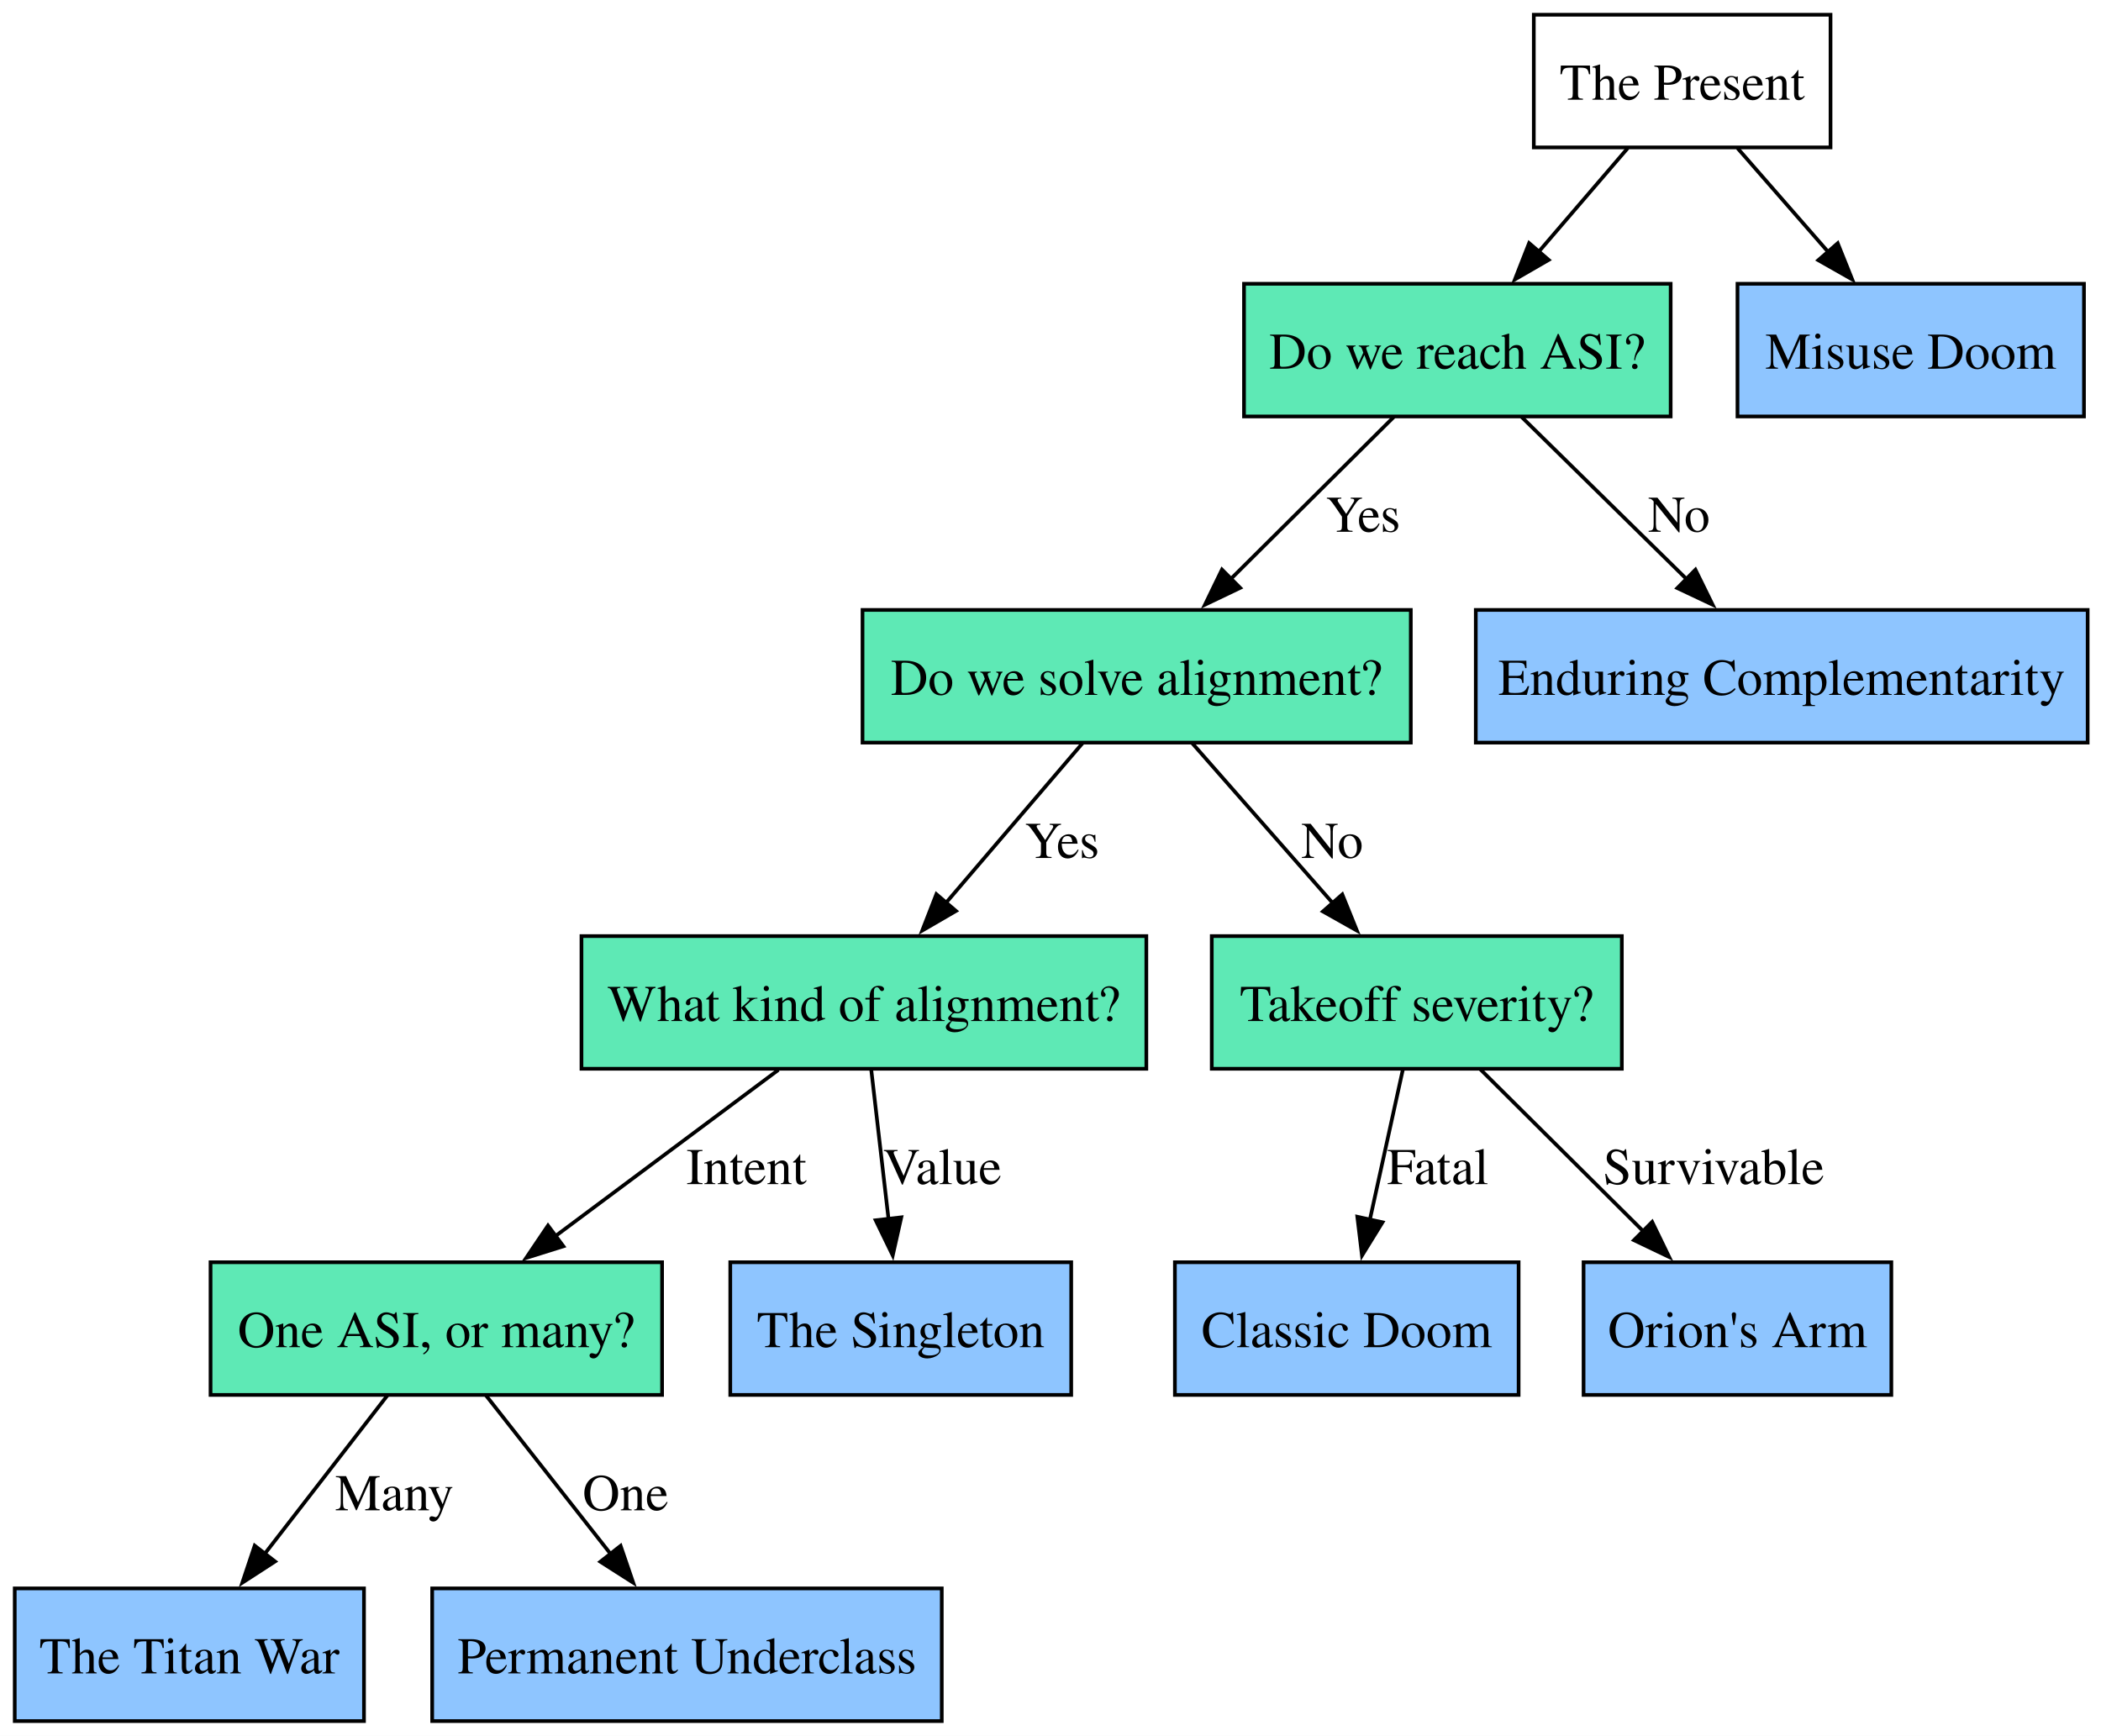
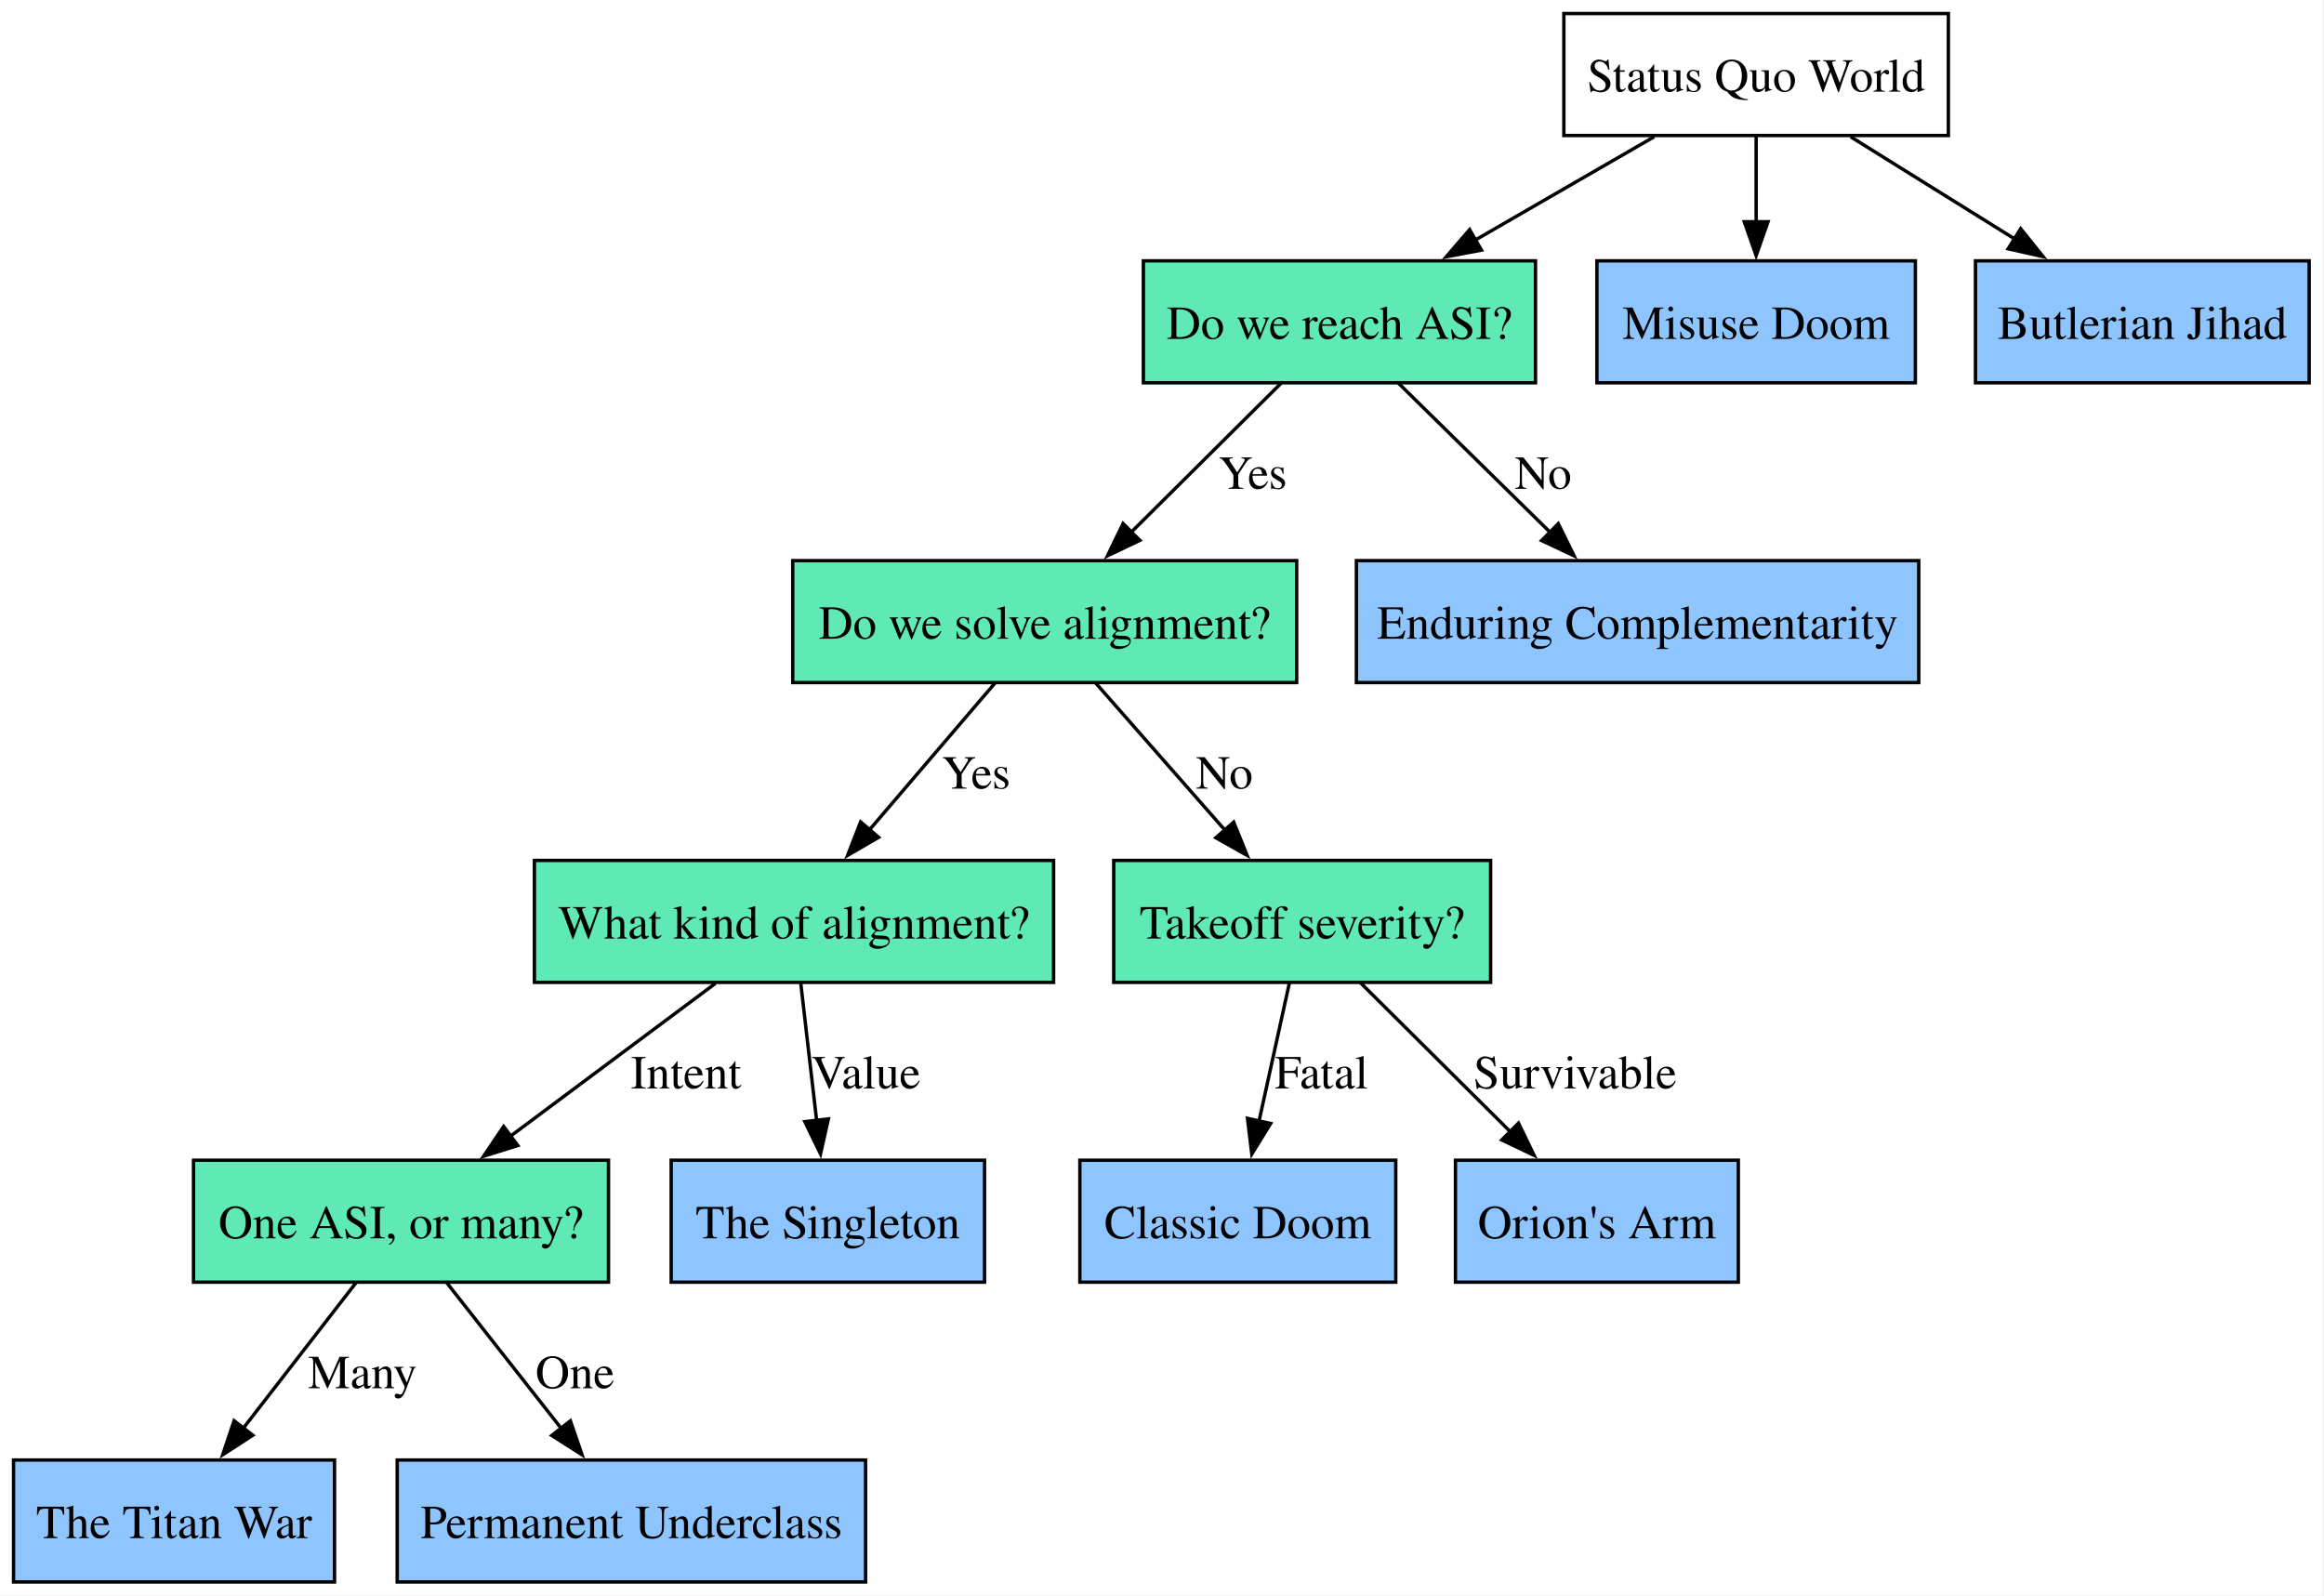
- <svg xmlns="http://www.w3.org/2000/svg" xmlns:xlink="http://www.w3.org/1999/xlink" width="570pt" height="471pt" viewBox="0.00 0.00 570.00 471.00">
+ <svg xmlns="http://www.w3.org/2000/svg" xmlns:xlink="http://www.w3.org/1999/xlink" width="686pt" height="471pt" viewBox="0.00 0.00 686.00 471.00">
  <g id="graph0" class="graph" transform="scale(1 1) rotate(0) translate(4 467)">
-     <polygon fill="white" stroke="none" points="-4,4 -4,-467 566.38,-467 566.38,4 -4,4" />
+     <polygon fill="white" stroke="none" points="-4,4 -4,-467 681.62,-467 681.62,4 -4,4" />
    <g id="node1" class="node">
-       <polygon fill="none" stroke="black" points="492.62,-463 412.12,-463 412.12,-427 492.62,-427 492.62,-463" />
-       <text xml:space="preserve" text-anchor="middle" x="452.38" y="-439.95" font-family="Times,serif" font-size="14.00">The Present</text>
+       <polygon fill="none" stroke="black" points="571.12,-463 457.62,-463 457.62,-427 571.12,-427 571.12,-463" />
+       <text xml:space="preserve" text-anchor="middle" x="514.38" y="-439.95" font-family="Times,serif" font-size="14.00">Status Quo World</text>
    </g>
    <g id="node2" class="node">
      <polygon fill="#5ee9b5" stroke="black" points="449.25,-390 333.5,-390 333.5,-354 449.25,-354 449.25,-390" />
      <text xml:space="preserve" text-anchor="middle" x="391.38" y="-366.95" font-family="Times,serif" font-size="14.00">Do we reach ASI?</text>
    </g>
    <g id="edge2" class="edge">
-       <path fill="none" stroke="black" d="M437.61,-426.81C430.34,-418.35 421.43,-407.98 413.38,-398.61" />
-       <polygon fill="black" stroke="black" points="416.16,-396.48 406.99,-391.18 410.85,-401.04 416.16,-396.48" />
+       <path fill="none" stroke="black" d="M484.29,-426.63C468.35,-417.43 448.57,-406.02 431.37,-396.08" />
+       <polygon fill="black" stroke="black" points="433.3,-393.16 422.89,-391.19 429.8,-399.22 433.3,-393.16" />
    </g>
    <g id="node8" class="node">
      <g id="a_node8">
        <a xlink:href="#misuse-doom" xlink:title="Misuse Doom">
          <polygon fill="#8ec5ff" stroke="black" points="561.38,-390 467.38,-390 467.38,-354 561.38,-354 561.38,-390" />
          <text xml:space="preserve" text-anchor="middle" x="514.38" y="-366.95" font-family="Times,serif" font-size="14.00">Misuse Doom</text>
        </a>
      </g>
    </g>
    <g id="edge1" class="edge">
-       <path fill="none" stroke="black" d="M467.38,-426.81C474.77,-418.35 483.83,-407.98 492.01,-398.61" />
-       <polygon fill="black" stroke="black" points="494.57,-401 498.51,-391.17 489.3,-396.4 494.57,-401" />
+       <path fill="none" stroke="black" d="M514.38,-426.81C514.38,-419.23 514.38,-410.1 514.38,-401.54" />
+       <polygon fill="black" stroke="black" points="517.88,-401.54 514.38,-391.54 510.88,-401.54 517.88,-401.54" />
+     </g>
+     <g id="node14" class="node">
+       <g id="a_node14">
+         <a xlink:href="#butler" xlink:title="Butlerian Jihad">
+           <polygon fill="#8ec5ff" stroke="black" points="677.62,-390 579.12,-390 579.12,-354 677.62,-354 677.62,-390" />
+           <text xml:space="preserve" text-anchor="middle" x="628.38" y="-366.95" font-family="Times,serif" font-size="14.00">Butlerian Jihad</text>
+         </a>
+       </g>
+     </g>
+     <g id="edge3" class="edge">
+       <path fill="none" stroke="black" d="M542.26,-426.63C556.89,-417.52 575.02,-406.23 590.86,-396.36" />
+       <polygon fill="black" stroke="black" points="592.46,-399.49 599.1,-391.24 588.76,-393.55 592.46,-399.49" />
    </g>
    <g id="node3" class="node">
      <polygon fill="#5ee9b5" stroke="black" points="378.75,-301.5 230,-301.5 230,-265.5 378.75,-265.5 378.75,-301.5" />
      <text xml:space="preserve" text-anchor="middle" x="304.38" y="-278.45" font-family="Times,serif" font-size="14.00">Do we solve alignment?</text>
    </g>
-     <g id="edge4" class="edge">
+     <g id="edge5" class="edge">
      <path fill="none" stroke="black" d="M374.19,-353.91C361.52,-341.32 344.08,-323.98 329.81,-309.79" />
      <polygon fill="black" stroke="black" points="332.46,-307.49 322.9,-302.92 327.52,-312.45 332.46,-307.49" />
      <text xml:space="preserve" text-anchor="middle" x="365.79" y="-322.7" font-family="Times,serif" font-size="14.00">Yes</text>
    </g>
    <g id="node7" class="node">
      <g id="a_node7">
        <a xlink:href="#enduring-complementarity" xlink:title="Enduring Complementarity">
          <polygon fill="#8ec5ff" stroke="black" points="562.38,-301.5 396.38,-301.5 396.38,-265.5 562.38,-265.5 562.38,-301.5" />
          <text xml:space="preserve" text-anchor="middle" x="479.38" y="-278.45" font-family="Times,serif" font-size="14.00">Enduring Complementarity</text>
        </a>
      </g>
    </g>
-     <g id="edge3" class="edge">
+     <g id="edge4" class="edge">
      <path fill="none" stroke="black" d="M408.76,-353.91C421.57,-341.32 439.21,-323.98 453.65,-309.79" />
      <polygon fill="black" stroke="black" points="455.97,-312.42 460.64,-302.91 451.06,-307.43 455.97,-312.42" />
      <text xml:space="preserve" text-anchor="middle" x="451.51" y="-322.7" font-family="Times,serif" font-size="14.00">No</text>
    </g>
    <g id="node4" class="node">
      <polygon fill="#5ee9b5" stroke="black" points="307,-213 153.75,-213 153.75,-177 307,-177 307,-213" />
      <text xml:space="preserve" text-anchor="middle" x="230.38" y="-189.95" font-family="Times,serif" font-size="14.00">What kind of alignment?</text>
    </g>
-     <g id="edge6" class="edge">
+     <g id="edge7" class="edge">
      <path fill="none" stroke="black" d="M289.75,-265.41C279.18,-253.05 264.7,-236.13 252.69,-222.08" />
      <polygon fill="black" stroke="black" points="255.36,-219.82 246.2,-214.5 250.04,-224.37 255.36,-219.82" />
      <text xml:space="preserve" text-anchor="middle" x="284.13" y="-234.2" font-family="Times,serif" font-size="14.00">Yes</text>
    </g>
    <g id="node5" class="node">
      <polygon fill="#5ee9b5" stroke="black" points="436,-213 324.75,-213 324.75,-177 436,-177 436,-213" />
      <text xml:space="preserve" text-anchor="middle" x="380.38" y="-189.95" font-family="Times,serif" font-size="14.00">Takeoff severity?</text>
    </g>
-     <g id="edge5" class="edge">
+     <g id="edge6" class="edge">
      <path fill="none" stroke="black" d="M319.39,-265.41C330.35,-252.93 345.4,-235.8 357.81,-221.68" />
      <polygon fill="black" stroke="black" points="360.16,-224.31 364.13,-214.49 354.9,-219.69 360.16,-224.31" />
      <text xml:space="preserve" text-anchor="middle" x="357.43" y="-234.2" font-family="Times,serif" font-size="14.00">No</text>
    </g>
    <g id="node6" class="node">
      <polygon fill="#5ee9b5" stroke="black" points="175.62,-124.5 53.12,-124.5 53.12,-88.5 175.62,-88.5 175.62,-124.5" />
      <text xml:space="preserve" text-anchor="middle" x="114.38" y="-101.45" font-family="Times,serif" font-size="14.00">One ASI, or many?</text>
    </g>
-     <g id="edge9" class="edge">
+     <g id="edge10" class="edge">
      <path fill="none" stroke="black" d="M207.18,-176.7C189.79,-163.74 165.78,-145.84 146.54,-131.49" />
      <polygon fill="black" stroke="black" points="148.85,-128.84 138.74,-125.67 144.67,-134.46 148.85,-128.84" />
      <text xml:space="preserve" text-anchor="middle" x="198.51" y="-145.7" font-family="Times,serif" font-size="14.00">Intent</text>
    </g>
    <g id="node11" class="node">
      <g id="a_node11">
        <a xlink:href="#singleton" xlink:title="The Singleton">
          <polygon fill="#8ec5ff" stroke="black" points="286.62,-124.5 194.12,-124.5 194.12,-88.5 286.62,-88.5 286.62,-124.5" />
          <text xml:space="preserve" text-anchor="middle" x="240.38" y="-101.45" font-family="Times,serif" font-size="14.00">The Singleton</text>
        </a>
      </g>
    </g>
-     <g id="edge10" class="edge">
+     <g id="edge11" class="edge">
      <path fill="none" stroke="black" d="M232.35,-176.91C233.7,-165.26 235.51,-149.55 237.08,-136.02" />
      <polygon fill="black" stroke="black" points="240.52,-136.69 238.2,-126.35 233.57,-135.89 240.52,-136.69" />
      <text xml:space="preserve" text-anchor="middle" x="251.65" y="-145.7" font-family="Times,serif" font-size="14.00">Value</text>
    </g>
    <g id="node9" class="node">
      <g id="a_node9">
        <a xlink:href="#classic-doom" xlink:title="Classic Doom">
          <polygon fill="#8ec5ff" stroke="black" points="408,-124.5 314.75,-124.5 314.75,-88.5 408,-88.5 408,-124.5" />
          <text xml:space="preserve" text-anchor="middle" x="361.38" y="-101.45" font-family="Times,serif" font-size="14.00">Classic Doom</text>
        </a>
      </g>
    </g>
-     <g id="edge7" class="edge">
+     <g id="edge8" class="edge">
      <path fill="none" stroke="black" d="M376.62,-176.91C374.06,-165.26 370.61,-149.55 367.64,-136.02" />
      <polygon fill="black" stroke="black" points="371.07,-135.34 365.51,-126.33 364.24,-136.85 371.07,-135.34" />
      <text xml:space="preserve" text-anchor="middle" x="386.08" y="-145.7" font-family="Times,serif" font-size="14.00">Fatal</text>
    </g>
    <g id="node10" class="node">
      <g id="a_node10">
        <a xlink:href="#orions-arm" xlink:title="Orion's Arm">
          <polygon fill="#8ec5ff" stroke="black" points="509.12,-124.5 425.62,-124.5 425.62,-88.5 509.12,-88.5 509.12,-124.5" />
          <text xml:space="preserve" text-anchor="middle" x="467.38" y="-101.45" font-family="Times,serif" font-size="14.00">Orion's Arm</text>
        </a>
      </g>
    </g>
-     <g id="edge8" class="edge">
+     <g id="edge9" class="edge">
      <path fill="none" stroke="black" d="M397.56,-176.91C410.23,-164.32 427.67,-146.98 441.94,-132.79" />
      <polygon fill="black" stroke="black" points="444.23,-135.45 448.85,-125.92 439.29,-130.49 444.23,-135.45" />
      <text xml:space="preserve" text-anchor="middle" x="460.92" y="-145.7" font-family="Times,serif" font-size="14.00">Survivable</text>
    </g>
    <g id="node12" class="node">
      <g id="a_node12">
        <a xlink:href="#titan" xlink:title="The Titan War">
          <polygon fill="#8ec5ff" stroke="black" points="94.75,-36 0,-36 0,0 94.75,0 94.75,-36" />
          <text xml:space="preserve" text-anchor="middle" x="47.38" y="-12.95" font-family="Times,serif" font-size="14.00">The Titan War</text>
        </a>
      </g>
    </g>
-     <g id="edge12" class="edge">
+     <g id="edge13" class="edge">
      <path fill="none" stroke="black" d="M101.14,-88.41C91.57,-76.05 78.46,-59.13 67.58,-45.08" />
      <polygon fill="black" stroke="black" points="70.63,-43.31 61.74,-37.55 65.1,-47.6 70.63,-43.31" />
      <text xml:space="preserve" text-anchor="middle" x="103" y="-57.2" font-family="Times,serif" font-size="14.00">Many</text>
    </g>
    <g id="node13" class="node">
      <g id="a_node13">
        <a xlink:href="#pu" xlink:title="Permanent Underclass">
          <polygon fill="#8ec5ff" stroke="black" points="251.5,-36 113.25,-36 113.25,0 251.5,0 251.5,-36" />
          <text xml:space="preserve" text-anchor="middle" x="182.38" y="-12.95" font-family="Times,serif" font-size="14.00">Permanent Underclass</text>
        </a>
      </g>
    </g>
-     <g id="edge11" class="edge">
+     <g id="edge12" class="edge">
      <path fill="none" stroke="black" d="M127.81,-88.41C137.53,-76.05 150.83,-59.13 161.87,-45.08" />
      <polygon fill="black" stroke="black" points="164.37,-47.56 167.8,-37.54 158.87,-43.24 164.37,-47.56" />
      <text xml:space="preserve" text-anchor="middle" x="165.72" y="-57.2" font-family="Times,serif" font-size="14.00">One</text>
    </g>
  </g>
</svg>
